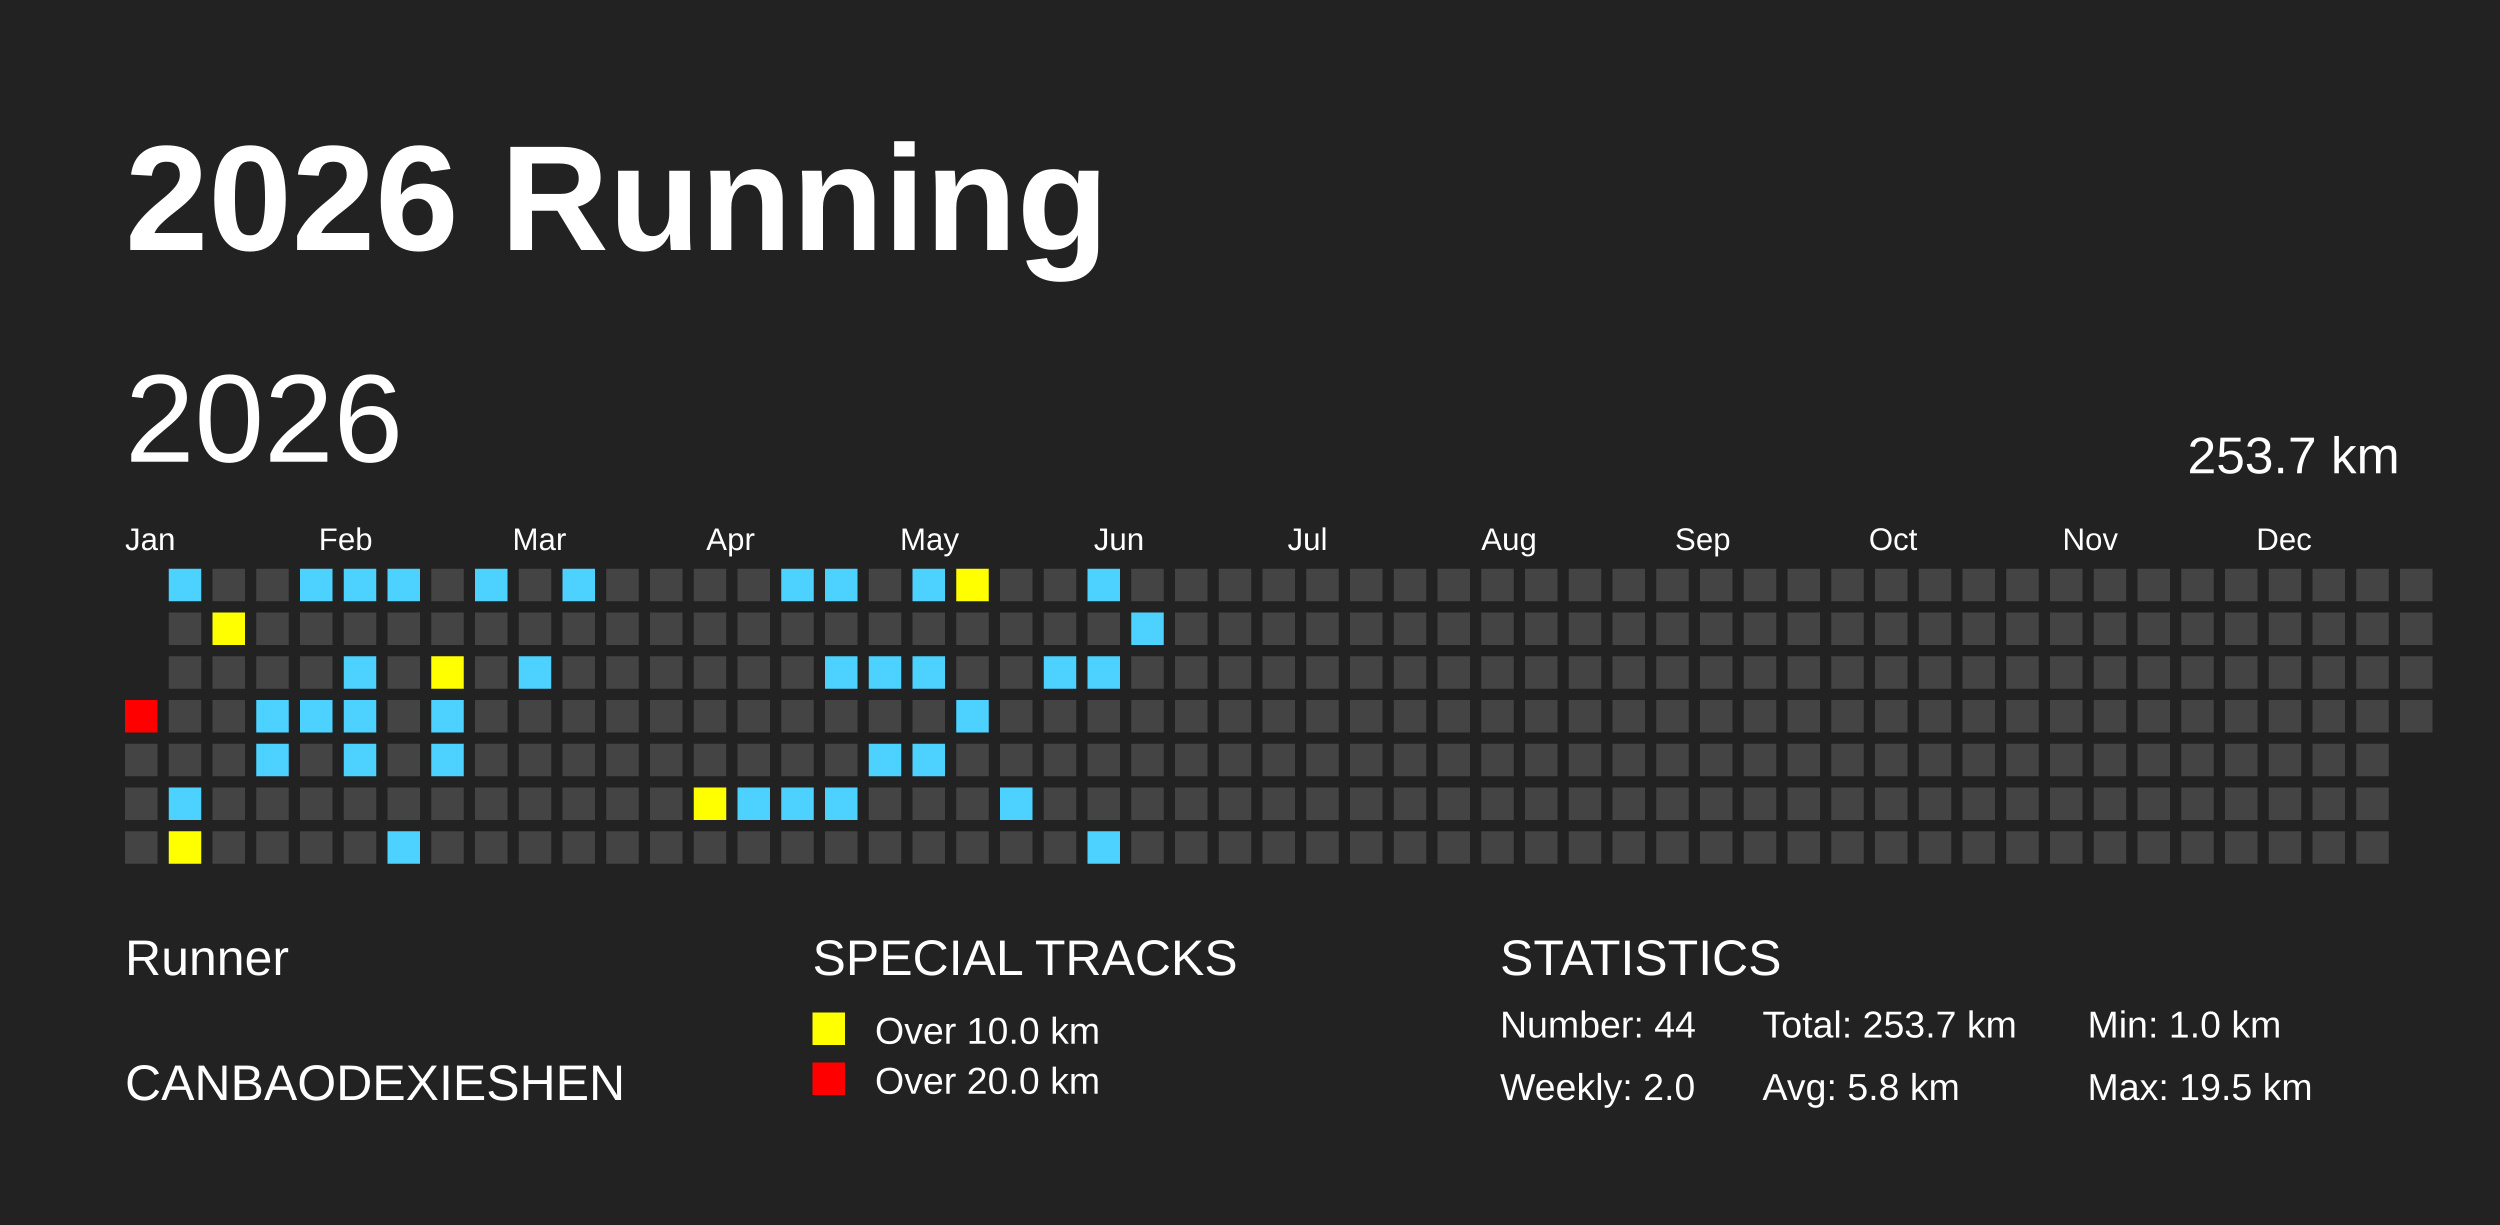
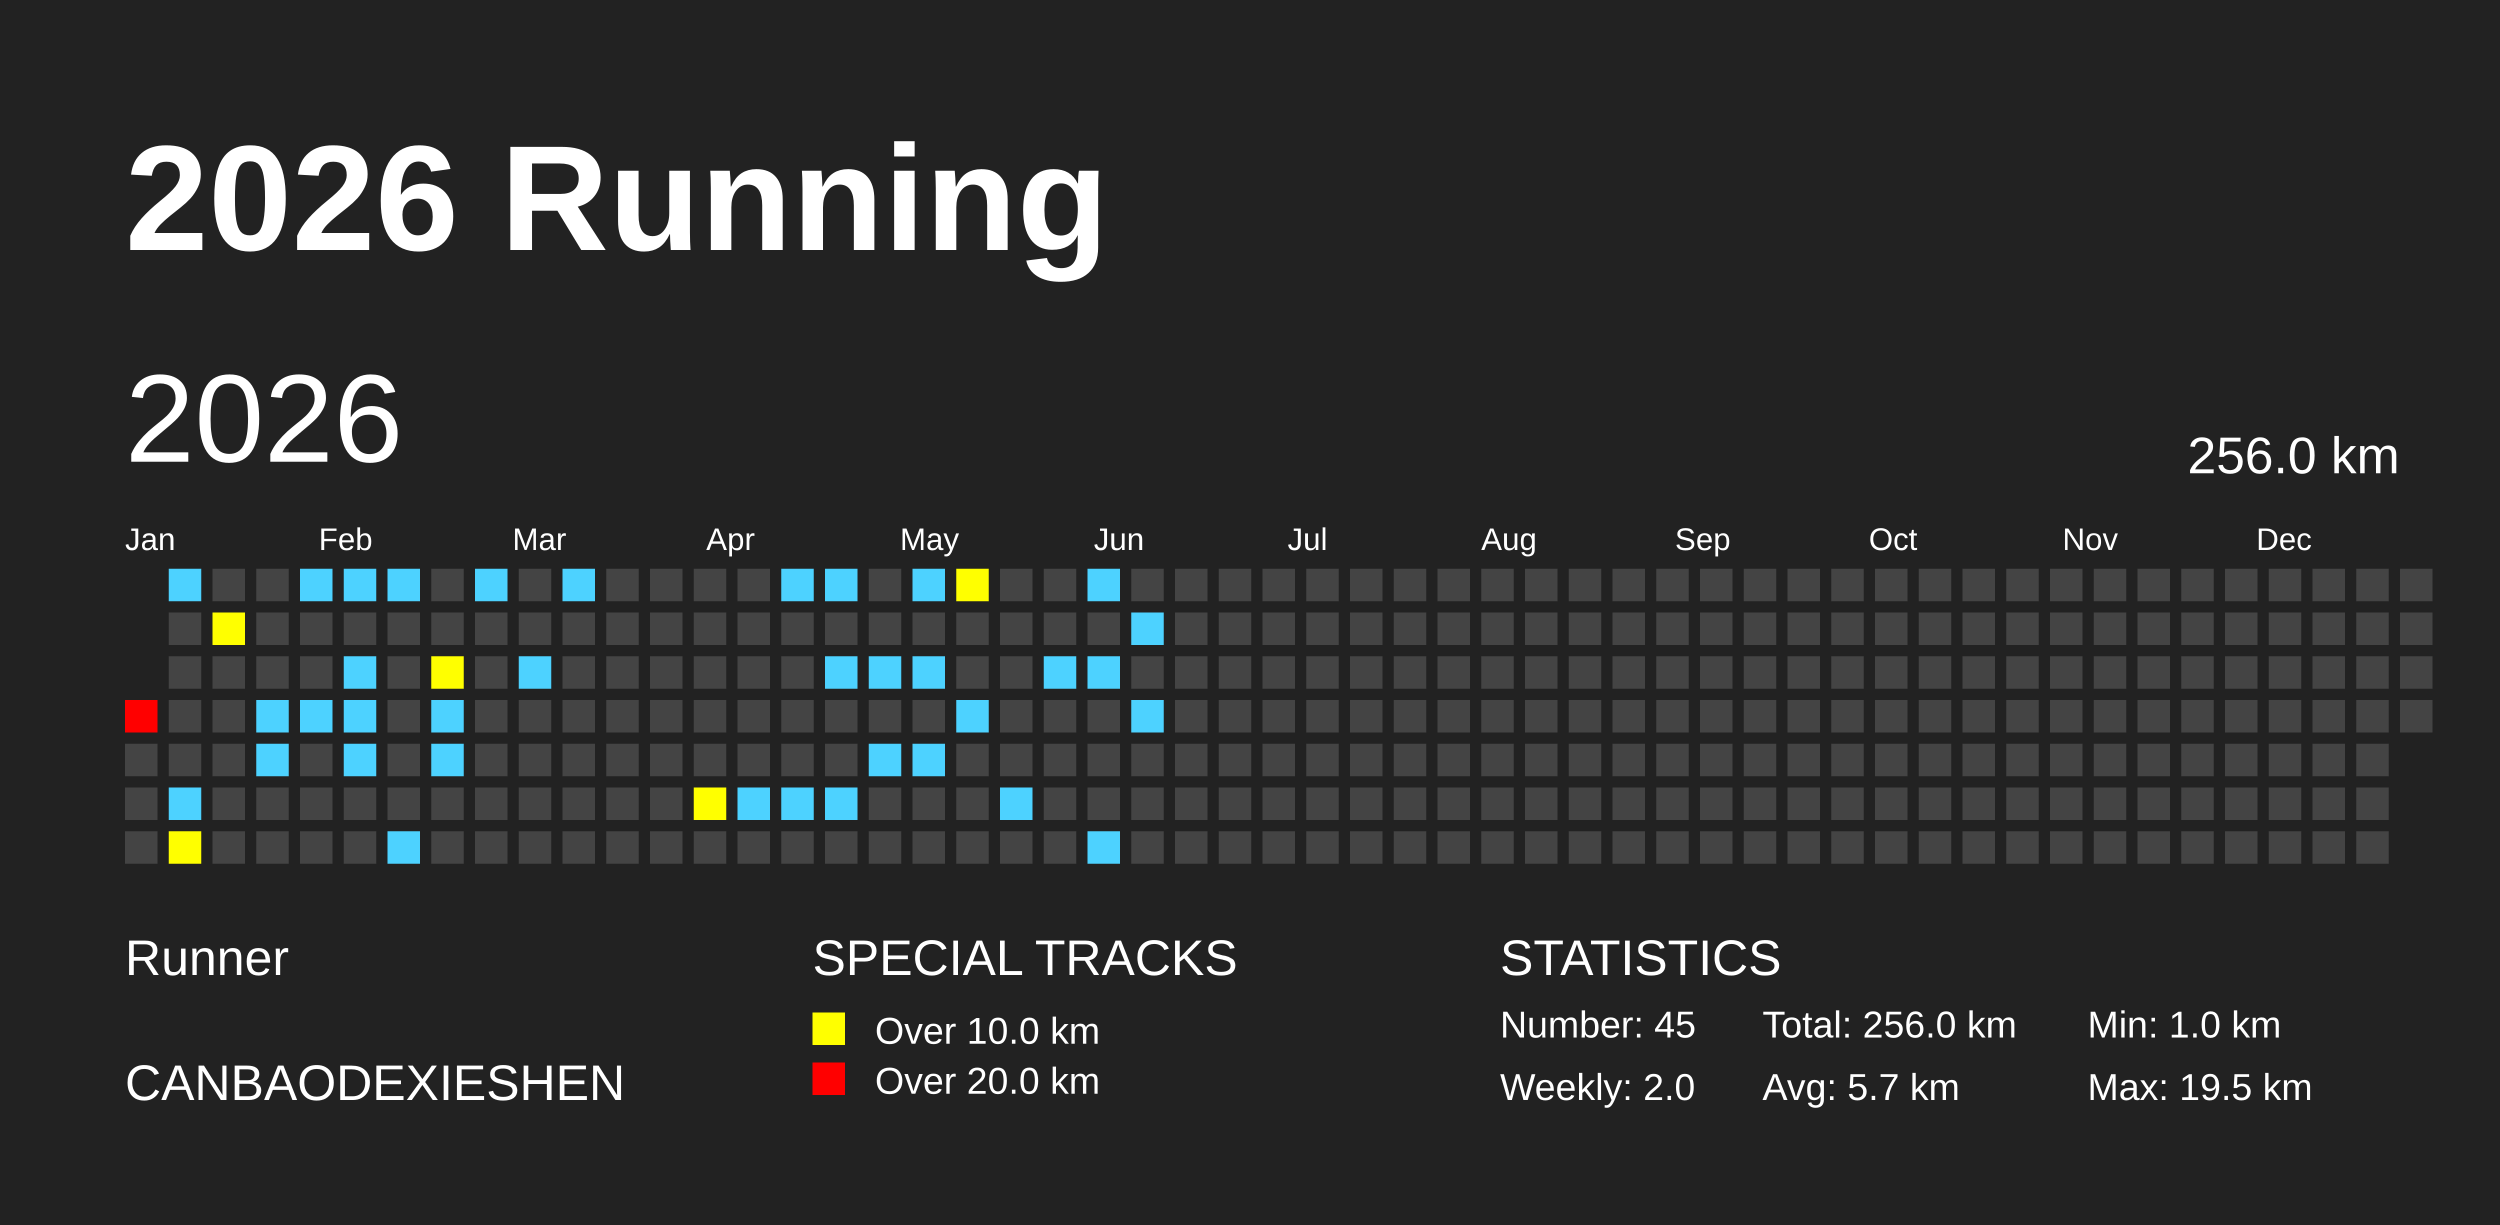
<svg xmlns="http://www.w3.org/2000/svg" baseProfile="full" height="98mm" version="1.1" viewBox="0,0,200,98" width="200mm">
  <defs>
    <pattern height="2" id="indoor-stripe" patternUnits="userSpaceOnUse" width="2">
      <line stroke="white" stroke-opacity="0.45" stroke-width="0.5" x1="0" x2="2" y1="2" y2="0" />
    </pattern>
  </defs>
  <rect fill="#222222" height="98" width="200" x="0" y="0" />
  <text fill="#FFFFFF" style="font-size:12px; font-family:Arial; font-weight:bold;" x="10" y="20">2026 Running</text>
  <text fill="#FFFFFF" style="font-size:4px; font-family:Arial" x="10" y="78">Runner</text>
  <text fill="#FFFFFF" style="font-size:4px; font-family:Arial" x="10" y="88">CANBAODEXIESHEN</text>
  <text fill="#FFFFFF" style="font-size:4px; font-family:Arial" x="65" y="78">SPECIAL TRACKS</text>
  <rect fill="yellow" height="2.6" width="2.6" x="65" y="81" />
  <text fill="#FFFFFF" style="font-size:3px; font-family:Arial" x="70" y="83.5">Over 10.0 km</text>
  <rect fill="red" height="2.6" width="2.6" x="65" y="85" />
  <text fill="#FFFFFF" style="font-size:3px; font-family:Arial" x="70" y="87.5">Over 20.0 km</text>
  <text fill="#FFFFFF" style="font-size:4px; font-family:Arial" x="120" y="78">STATISTICS</text>
-   <text fill="#FFFFFF" style="font-size:3px; font-family:Arial" x="120" y="83">Number: 44</text>
+   <text fill="#FFFFFF" style="font-size:3px; font-family:Arial" x="120" y="83">Number: 45</text>
  <text fill="#FFFFFF" style="font-size:3px; font-family:Arial" x="120" y="88">Weekly: 2.0</text>
-   <text fill="#FFFFFF" style="font-size:3px; font-family:Arial" x="141" y="83">Total: 253.7 km</text>
-   <text fill="#FFFFFF" style="font-size:3px; font-family:Arial" x="141" y="88">Avg: 5.8 km</text>
+   <text fill="#FFFFFF" style="font-size:3px; font-family:Arial" x="141" y="83">Total: 256.0 km</text>
+   <text fill="#FFFFFF" style="font-size:3px; font-family:Arial" x="141" y="88">Avg: 5.7 km</text>
  <text fill="#FFFFFF" style="font-size:3px; font-family:Arial" x="167" y="83">Min: 1.0 km</text>
  <text fill="#FFFFFF" style="font-size:3px; font-family:Arial" x="167" y="88">Max: 19.5 km</text>
  <text dominant-baseline="hanging" fill="#FFFFFF" style="font-size:10.0px; font-family:Arial;" x="10" y="30">2026</text>
-   <text dominant-baseline="hanging" fill="#FFFFFF" style="font-size:4.125px; font-family:Arial;" x="175" y="35">253.7 km</text>
+   <text dominant-baseline="hanging" fill="#FFFFFF" style="font-size:4.125px; font-family:Arial;" x="175" y="35">256.0 km</text>
  <text fill="#FFFFFF" style="font-size:2.5px; font-family:Arial" x="10.0" y="44">Jan</text>
  <text fill="#FFFFFF" style="font-size:2.5px; font-family:Arial" x="25.5" y="44">Feb</text>
  <text fill="#FFFFFF" style="font-size:2.5px; font-family:Arial" x="41.0" y="44">Mar</text>
  <text fill="#FFFFFF" style="font-size:2.5px; font-family:Arial" x="56.5" y="44">Apr</text>
  <text fill="#FFFFFF" style="font-size:2.5px; font-family:Arial" x="72.0" y="44">May</text>
  <text fill="#FFFFFF" style="font-size:2.5px; font-family:Arial" x="87.5" y="44">Jun</text>
  <text fill="#FFFFFF" style="font-size:2.5px; font-family:Arial" x="103.0" y="44">Jul</text>
  <text fill="#FFFFFF" style="font-size:2.5px; font-family:Arial" x="118.5" y="44">Aug</text>
  <text fill="#FFFFFF" style="font-size:2.5px; font-family:Arial" x="134.0" y="44">Sep</text>
  <text fill="#FFFFFF" style="font-size:2.5px; font-family:Arial" x="149.5" y="44">Oct</text>
  <text fill="#FFFFFF" style="font-size:2.5px; font-family:Arial" x="165.0" y="44">Nov</text>
  <text fill="#FFFFFF" style="font-size:2.5px; font-family:Arial" x="180.5" y="44">Dec</text>
  <rect fill="red" height="2.6" width="2.6" x="10.0" y="56.0" />
  <rect fill="#444444" height="2.6" width="2.6" x="10.0" y="59.5" />
  <rect fill="#444444" height="2.6" width="2.6" x="10.0" y="63.0" />
  <rect fill="#444444" height="2.6" width="2.6" x="10.0" y="66.5" />
  <rect fill="#4DD2FF" height="2.6" width="2.6" x="13.5" y="45.5" />
  <rect fill="#444444" height="2.6" width="2.6" x="13.5" y="49.0" />
  <rect fill="#444444" height="2.6" width="2.6" x="13.5" y="52.5" />
  <rect fill="#444444" height="2.6" width="2.6" x="13.5" y="56.0" />
  <rect fill="#444444" height="2.6" width="2.6" x="13.5" y="59.5" />
  <rect fill="#4DD2FF" height="2.6" width="2.6" x="13.5" y="63.0" />
  <rect fill="yellow" height="2.6" width="2.6" x="13.5" y="66.5" />
  <rect fill="#444444" height="2.6" width="2.6" x="17.0" y="45.5" />
  <rect fill="yellow" height="2.6" width="2.6" x="17.0" y="49.0" />
  <rect fill="#444444" height="2.6" width="2.6" x="17.0" y="52.5" />
  <rect fill="#444444" height="2.6" width="2.6" x="17.0" y="56.0" />
  <rect fill="#444444" height="2.6" width="2.6" x="17.0" y="59.5" />
  <rect fill="#444444" height="2.6" width="2.6" x="17.0" y="63.0" />
  <rect fill="#444444" height="2.6" width="2.6" x="17.0" y="66.5" />
  <rect fill="#444444" height="2.6" width="2.6" x="20.5" y="45.5" />
  <rect fill="#444444" height="2.6" width="2.6" x="20.5" y="49.0" />
  <rect fill="#444444" height="2.6" width="2.6" x="20.5" y="52.5" />
  <rect fill="#4DD2FF" height="2.6" width="2.6" x="20.5" y="56.0" />
  <rect fill="#4DD2FF" height="2.6" width="2.6" x="20.5" y="59.5" />
  <rect fill="#444444" height="2.6" width="2.6" x="20.5" y="63.0" />
  <rect fill="#444444" height="2.6" width="2.6" x="20.5" y="66.5" />
  <rect fill="#4DD2FF" height="2.6" width="2.6" x="24.0" y="45.5" />
  <rect fill="#444444" height="2.6" width="2.6" x="24.0" y="49.0" />
  <rect fill="#444444" height="2.6" width="2.6" x="24.0" y="52.5" />
  <rect fill="#4DD2FF" height="2.6" width="2.6" x="24.0" y="56.0" />
  <rect fill="#444444" height="2.6" width="2.6" x="24.0" y="59.5" />
  <rect fill="#444444" height="2.6" width="2.6" x="24.0" y="63.0" />
  <rect fill="#444444" height="2.6" width="2.6" x="24.0" y="66.5" />
  <rect fill="#4DD2FF" height="2.6" width="2.6" x="27.5" y="45.5" />
  <rect fill="#444444" height="2.6" width="2.6" x="27.5" y="49.0" />
  <rect fill="#4DD2FF" height="2.6" width="2.6" x="27.5" y="52.5" />
  <rect fill="#4DD2FF" height="2.6" width="2.6" x="27.5" y="56.0" />
  <rect fill="#4DD2FF" height="2.6" width="2.6" x="27.5" y="59.5" />
  <rect fill="#444444" height="2.6" width="2.6" x="27.5" y="63.0" />
  <rect fill="#444444" height="2.6" width="2.6" x="27.5" y="66.5" />
  <rect fill="#4DD2FF" height="2.6" width="2.6" x="31.0" y="45.5" />
  <rect fill="#444444" height="2.6" width="2.6" x="31.0" y="49.0" />
  <rect fill="#444444" height="2.6" width="2.6" x="31.0" y="52.5" />
  <rect fill="#444444" height="2.6" width="2.6" x="31.0" y="56.0" />
  <rect fill="#444444" height="2.6" width="2.6" x="31.0" y="59.5" />
  <rect fill="#444444" height="2.6" width="2.6" x="31.0" y="63.0" />
  <rect fill="#4DD2FF" height="2.6" width="2.6" x="31.0" y="66.5" />
  <rect fill="#444444" height="2.6" width="2.6" x="34.5" y="45.5" />
  <rect fill="#444444" height="2.6" width="2.6" x="34.5" y="49.0" />
  <rect fill="yellow" height="2.6" width="2.6" x="34.5" y="52.5" />
  <rect fill="#4DD2FF" height="2.6" width="2.6" x="34.5" y="56.0" />
  <rect fill="#4DD2FF" height="2.6" width="2.6" x="34.5" y="59.5" />
  <rect fill="#444444" height="2.6" width="2.6" x="34.5" y="63.0" />
  <rect fill="#444444" height="2.6" width="2.6" x="34.5" y="66.5" />
  <rect fill="#4DD2FF" height="2.6" width="2.6" x="38.0" y="45.5" />
  <rect fill="#444444" height="2.6" width="2.6" x="38.0" y="49.0" />
  <rect fill="#444444" height="2.6" width="2.6" x="38.0" y="52.5" />
  <rect fill="#444444" height="2.6" width="2.6" x="38.0" y="56.0" />
  <rect fill="#444444" height="2.6" width="2.6" x="38.0" y="59.5" />
  <rect fill="#444444" height="2.6" width="2.6" x="38.0" y="63.0" />
  <rect fill="#444444" height="2.6" width="2.6" x="38.0" y="66.5" />
  <rect fill="#444444" height="2.6" width="2.6" x="41.5" y="45.5" />
  <rect fill="#444444" height="2.6" width="2.6" x="41.5" y="49.0" />
  <rect fill="#4DD2FF" height="2.6" width="2.6" x="41.5" y="52.5" />
  <rect fill="#444444" height="2.6" width="2.6" x="41.5" y="56.0" />
  <rect fill="#444444" height="2.6" width="2.6" x="41.5" y="59.5" />
  <rect fill="#444444" height="2.6" width="2.6" x="41.5" y="63.0" />
  <rect fill="#444444" height="2.6" width="2.6" x="41.5" y="66.5" />
  <rect fill="#4DD2FF" height="2.6" width="2.6" x="45.0" y="45.5" />
  <rect fill="#444444" height="2.6" width="2.6" x="45.0" y="49.0" />
  <rect fill="#444444" height="2.6" width="2.6" x="45.0" y="52.5" />
  <rect fill="#444444" height="2.6" width="2.6" x="45.0" y="56.0" />
  <rect fill="#444444" height="2.6" width="2.6" x="45.0" y="59.5" />
  <rect fill="#444444" height="2.6" width="2.6" x="45.0" y="63.0" />
  <rect fill="#444444" height="2.6" width="2.6" x="45.0" y="66.5" />
  <rect fill="#444444" height="2.6" width="2.6" x="48.5" y="45.5" />
  <rect fill="#444444" height="2.6" width="2.6" x="48.5" y="49.0" />
  <rect fill="#444444" height="2.6" width="2.6" x="48.5" y="52.5" />
  <rect fill="#444444" height="2.6" width="2.6" x="48.5" y="56.0" />
  <rect fill="#444444" height="2.6" width="2.6" x="48.5" y="59.5" />
  <rect fill="#444444" height="2.6" width="2.6" x="48.5" y="63.0" />
  <rect fill="#444444" height="2.6" width="2.6" x="48.5" y="66.5" />
  <rect fill="#444444" height="2.6" width="2.6" x="52.0" y="45.5" />
  <rect fill="#444444" height="2.6" width="2.6" x="52.0" y="49.0" />
  <rect fill="#444444" height="2.6" width="2.6" x="52.0" y="52.5" />
  <rect fill="#444444" height="2.6" width="2.6" x="52.0" y="56.0" />
  <rect fill="#444444" height="2.6" width="2.6" x="52.0" y="59.5" />
  <rect fill="#444444" height="2.6" width="2.6" x="52.0" y="63.0" />
  <rect fill="#444444" height="2.6" width="2.6" x="52.0" y="66.5" />
  <rect fill="#444444" height="2.6" width="2.6" x="55.5" y="45.5" />
  <rect fill="#444444" height="2.6" width="2.6" x="55.5" y="49.0" />
  <rect fill="#444444" height="2.6" width="2.6" x="55.5" y="52.5" />
  <rect fill="#444444" height="2.6" width="2.6" x="55.5" y="56.0" />
  <rect fill="#444444" height="2.6" width="2.6" x="55.5" y="59.5" />
  <rect fill="yellow" height="2.6" width="2.6" x="55.5" y="63.0" />
  <rect fill="#444444" height="2.6" width="2.6" x="55.5" y="66.5" />
  <rect fill="#444444" height="2.6" width="2.6" x="59.0" y="45.5" />
  <rect fill="#444444" height="2.6" width="2.6" x="59.0" y="49.0" />
  <rect fill="#444444" height="2.6" width="2.6" x="59.0" y="52.5" />
  <rect fill="#444444" height="2.6" width="2.6" x="59.0" y="56.0" />
  <rect fill="#444444" height="2.6" width="2.6" x="59.0" y="59.5" />
  <rect fill="#4DD2FF" height="2.6" width="2.6" x="59.0" y="63.0" />
  <rect fill="#444444" height="2.6" width="2.6" x="59.0" y="66.5" />
  <rect fill="#4DD2FF" height="2.6" width="2.6" x="62.5" y="45.5" />
  <rect fill="#444444" height="2.6" width="2.6" x="62.5" y="49.0" />
  <rect fill="#444444" height="2.6" width="2.6" x="62.5" y="52.5" />
  <rect fill="#444444" height="2.6" width="2.6" x="62.5" y="56.0" />
  <rect fill="#444444" height="2.6" width="2.6" x="62.5" y="59.5" />
  <rect fill="#4DD2FF" height="2.6" width="2.6" x="62.5" y="63.0" />
  <rect fill="#444444" height="2.6" width="2.6" x="62.5" y="66.5" />
  <rect fill="#4DD2FF" height="2.6" width="2.6" x="66.0" y="45.5" />
  <rect fill="#444444" height="2.6" width="2.6" x="66.0" y="49.0" />
  <rect fill="#4DD2FF" height="2.6" width="2.6" x="66.0" y="52.5" />
  <rect fill="#444444" height="2.6" width="2.6" x="66.0" y="56.0" />
  <rect fill="#444444" height="2.6" width="2.6" x="66.0" y="59.5" />
  <rect fill="#4DD2FF" height="2.6" width="2.6" x="66.0" y="63.0" />
  <rect fill="#444444" height="2.6" width="2.6" x="66.0" y="66.5" />
  <rect fill="#444444" height="2.6" width="2.6" x="69.5" y="45.5" />
  <rect fill="#444444" height="2.6" width="2.6" x="69.5" y="49.0" />
  <rect fill="#4DD2FF" height="2.6" width="2.6" x="69.5" y="52.5" />
  <rect fill="#444444" height="2.6" width="2.6" x="69.5" y="56.0" />
  <rect fill="#4DD2FF" height="2.6" width="2.6" x="69.5" y="59.5" />
  <rect fill="#444444" height="2.6" width="2.6" x="69.5" y="63.0" />
  <rect fill="#444444" height="2.6" width="2.6" x="69.5" y="66.5" />
  <rect fill="#4DD2FF" height="2.6" width="2.6" x="73.0" y="45.5" />
  <rect fill="#444444" height="2.6" width="2.6" x="73.0" y="49.0" />
  <rect fill="#4DD2FF" height="2.6" width="2.6" x="73.0" y="52.5" />
  <rect fill="#444444" height="2.6" width="2.6" x="73.0" y="56.0" />
  <rect fill="#4DD2FF" height="2.6" width="2.6" x="73.0" y="59.5" />
  <rect fill="#444444" height="2.6" width="2.6" x="73.0" y="63.0" />
  <rect fill="#444444" height="2.6" width="2.6" x="73.0" y="66.5" />
  <rect fill="yellow" height="2.6" width="2.6" x="76.5" y="45.5" />
  <rect fill="#444444" height="2.6" width="2.6" x="76.5" y="49.0" />
  <rect fill="#444444" height="2.6" width="2.6" x="76.5" y="52.5" />
  <rect fill="#4DD2FF" height="2.6" width="2.6" x="76.5" y="56.0" />
  <rect fill="#444444" height="2.6" width="2.6" x="76.5" y="59.5" />
  <rect fill="#444444" height="2.6" width="2.6" x="76.5" y="63.0" />
  <rect fill="#444444" height="2.6" width="2.6" x="76.5" y="66.5" />
  <rect fill="#444444" height="2.6" width="2.6" x="80.0" y="45.5" />
  <rect fill="#444444" height="2.6" width="2.6" x="80.0" y="49.0" />
  <rect fill="#444444" height="2.6" width="2.6" x="80.0" y="52.5" />
  <rect fill="#444444" height="2.6" width="2.6" x="80.0" y="56.0" />
  <rect fill="#444444" height="2.6" width="2.6" x="80.0" y="59.5" />
  <rect fill="#4DD2FF" height="2.6" width="2.6" x="80.0" y="63.0" />
  <rect fill="#444444" height="2.6" width="2.6" x="80.0" y="66.5" />
  <rect fill="#444444" height="2.6" width="2.6" x="83.5" y="45.5" />
  <rect fill="#444444" height="2.6" width="2.6" x="83.5" y="49.0" />
  <rect fill="#4DD2FF" height="2.6" width="2.6" x="83.5" y="52.5" />
  <rect fill="#444444" height="2.6" width="2.6" x="83.5" y="56.0" />
  <rect fill="#444444" height="2.6" width="2.6" x="83.5" y="59.5" />
  <rect fill="#444444" height="2.6" width="2.6" x="83.5" y="63.0" />
  <rect fill="#444444" height="2.6" width="2.6" x="83.5" y="66.5" />
  <rect fill="#4DD2FF" height="2.6" width="2.6" x="87.0" y="45.5" />
  <rect fill="#444444" height="2.6" width="2.6" x="87.0" y="49.0" />
  <rect fill="#4DD2FF" height="2.6" width="2.6" x="87.0" y="52.5" />
  <rect fill="#444444" height="2.6" width="2.6" x="87.0" y="56.0" />
  <rect fill="#444444" height="2.6" width="2.6" x="87.0" y="59.5" />
  <rect fill="#444444" height="2.6" width="2.6" x="87.0" y="63.0" />
  <rect fill="#4DD2FF" height="2.6" width="2.6" x="87.0" y="66.5" />
  <rect fill="#444444" height="2.6" width="2.6" x="90.5" y="45.5" />
  <rect fill="#4DD2FF" height="2.6" width="2.6" x="90.5" y="49.0" />
  <rect fill="#444444" height="2.6" width="2.6" x="90.5" y="52.5" />
-   <rect fill="#444444" height="2.6" width="2.6" x="90.5" y="56.0" />
+   <rect fill="#4DD2FF" height="2.6" width="2.6" x="90.5" y="56.0" />
  <rect fill="#444444" height="2.6" width="2.6" x="90.5" y="59.5" />
  <rect fill="#444444" height="2.6" width="2.6" x="90.5" y="63.0" />
  <rect fill="#444444" height="2.6" width="2.6" x="90.5" y="66.5" />
  <rect fill="#444444" height="2.6" width="2.6" x="94.0" y="45.5" />
  <rect fill="#444444" height="2.6" width="2.6" x="94.0" y="49.0" />
  <rect fill="#444444" height="2.6" width="2.6" x="94.0" y="52.5" />
  <rect fill="#444444" height="2.6" width="2.6" x="94.0" y="56.0" />
  <rect fill="#444444" height="2.6" width="2.6" x="94.0" y="59.5" />
  <rect fill="#444444" height="2.6" width="2.6" x="94.0" y="63.0" />
  <rect fill="#444444" height="2.6" width="2.6" x="94.0" y="66.5" />
  <rect fill="#444444" height="2.6" width="2.6" x="97.5" y="45.5" />
  <rect fill="#444444" height="2.6" width="2.6" x="97.5" y="49.0" />
  <rect fill="#444444" height="2.6" width="2.6" x="97.5" y="52.5" />
  <rect fill="#444444" height="2.6" width="2.6" x="97.5" y="56.0" />
  <rect fill="#444444" height="2.6" width="2.6" x="97.5" y="59.5" />
  <rect fill="#444444" height="2.6" width="2.6" x="97.5" y="63.0" />
  <rect fill="#444444" height="2.6" width="2.6" x="97.5" y="66.5" />
  <rect fill="#444444" height="2.6" width="2.6" x="101.0" y="45.5" />
  <rect fill="#444444" height="2.6" width="2.6" x="101.0" y="49.0" />
  <rect fill="#444444" height="2.6" width="2.6" x="101.0" y="52.5" />
  <rect fill="#444444" height="2.6" width="2.6" x="101.0" y="56.0" />
  <rect fill="#444444" height="2.6" width="2.6" x="101.0" y="59.5" />
  <rect fill="#444444" height="2.6" width="2.6" x="101.0" y="63.0" />
  <rect fill="#444444" height="2.6" width="2.6" x="101.0" y="66.5" />
  <rect fill="#444444" height="2.6" width="2.6" x="104.5" y="45.5" />
  <rect fill="#444444" height="2.6" width="2.6" x="104.5" y="49.0" />
  <rect fill="#444444" height="2.6" width="2.6" x="104.5" y="52.5" />
  <rect fill="#444444" height="2.6" width="2.6" x="104.5" y="56.0" />
  <rect fill="#444444" height="2.6" width="2.6" x="104.5" y="59.5" />
  <rect fill="#444444" height="2.6" width="2.6" x="104.5" y="63.0" />
  <rect fill="#444444" height="2.6" width="2.6" x="104.5" y="66.5" />
  <rect fill="#444444" height="2.6" width="2.6" x="108.0" y="45.5" />
  <rect fill="#444444" height="2.6" width="2.6" x="108.0" y="49.0" />
  <rect fill="#444444" height="2.6" width="2.6" x="108.0" y="52.5" />
  <rect fill="#444444" height="2.6" width="2.6" x="108.0" y="56.0" />
  <rect fill="#444444" height="2.6" width="2.6" x="108.0" y="59.5" />
  <rect fill="#444444" height="2.6" width="2.6" x="108.0" y="63.0" />
  <rect fill="#444444" height="2.6" width="2.6" x="108.0" y="66.5" />
  <rect fill="#444444" height="2.6" width="2.6" x="111.5" y="45.5" />
  <rect fill="#444444" height="2.6" width="2.6" x="111.5" y="49.0" />
  <rect fill="#444444" height="2.6" width="2.6" x="111.5" y="52.5" />
  <rect fill="#444444" height="2.6" width="2.6" x="111.5" y="56.0" />
  <rect fill="#444444" height="2.6" width="2.6" x="111.5" y="59.5" />
  <rect fill="#444444" height="2.6" width="2.6" x="111.5" y="63.0" />
  <rect fill="#444444" height="2.6" width="2.6" x="111.5" y="66.5" />
  <rect fill="#444444" height="2.6" width="2.6" x="115.0" y="45.5" />
  <rect fill="#444444" height="2.6" width="2.6" x="115.0" y="49.0" />
  <rect fill="#444444" height="2.6" width="2.6" x="115.0" y="52.5" />
  <rect fill="#444444" height="2.6" width="2.6" x="115.0" y="56.0" />
  <rect fill="#444444" height="2.6" width="2.6" x="115.0" y="59.5" />
  <rect fill="#444444" height="2.6" width="2.6" x="115.0" y="63.0" />
  <rect fill="#444444" height="2.6" width="2.6" x="115.0" y="66.5" />
  <rect fill="#444444" height="2.6" width="2.6" x="118.5" y="45.5" />
  <rect fill="#444444" height="2.6" width="2.6" x="118.5" y="49.0" />
  <rect fill="#444444" height="2.6" width="2.6" x="118.5" y="52.5" />
  <rect fill="#444444" height="2.6" width="2.6" x="118.5" y="56.0" />
  <rect fill="#444444" height="2.6" width="2.6" x="118.5" y="59.5" />
  <rect fill="#444444" height="2.6" width="2.6" x="118.5" y="63.0" />
  <rect fill="#444444" height="2.6" width="2.6" x="118.5" y="66.5" />
  <rect fill="#444444" height="2.6" width="2.6" x="122.0" y="45.5" />
  <rect fill="#444444" height="2.6" width="2.6" x="122.0" y="49.0" />
  <rect fill="#444444" height="2.6" width="2.6" x="122.0" y="52.5" />
  <rect fill="#444444" height="2.6" width="2.6" x="122.0" y="56.0" />
  <rect fill="#444444" height="2.6" width="2.6" x="122.0" y="59.5" />
  <rect fill="#444444" height="2.6" width="2.6" x="122.0" y="63.0" />
  <rect fill="#444444" height="2.6" width="2.6" x="122.0" y="66.5" />
  <rect fill="#444444" height="2.6" width="2.6" x="125.5" y="45.5" />
  <rect fill="#444444" height="2.6" width="2.6" x="125.5" y="49.0" />
  <rect fill="#444444" height="2.6" width="2.6" x="125.5" y="52.5" />
  <rect fill="#444444" height="2.6" width="2.6" x="125.5" y="56.0" />
  <rect fill="#444444" height="2.6" width="2.6" x="125.5" y="59.5" />
  <rect fill="#444444" height="2.6" width="2.6" x="125.5" y="63.0" />
  <rect fill="#444444" height="2.6" width="2.6" x="125.5" y="66.5" />
  <rect fill="#444444" height="2.6" width="2.6" x="129.0" y="45.5" />
  <rect fill="#444444" height="2.6" width="2.6" x="129.0" y="49.0" />
  <rect fill="#444444" height="2.6" width="2.6" x="129.0" y="52.5" />
  <rect fill="#444444" height="2.6" width="2.6" x="129.0" y="56.0" />
  <rect fill="#444444" height="2.6" width="2.6" x="129.0" y="59.5" />
  <rect fill="#444444" height="2.6" width="2.6" x="129.0" y="63.0" />
  <rect fill="#444444" height="2.6" width="2.6" x="129.0" y="66.5" />
  <rect fill="#444444" height="2.6" width="2.6" x="132.5" y="45.5" />
  <rect fill="#444444" height="2.6" width="2.6" x="132.5" y="49.0" />
  <rect fill="#444444" height="2.6" width="2.6" x="132.5" y="52.5" />
  <rect fill="#444444" height="2.6" width="2.6" x="132.5" y="56.0" />
  <rect fill="#444444" height="2.6" width="2.6" x="132.5" y="59.5" />
  <rect fill="#444444" height="2.6" width="2.6" x="132.5" y="63.0" />
  <rect fill="#444444" height="2.6" width="2.6" x="132.5" y="66.5" />
  <rect fill="#444444" height="2.6" width="2.6" x="136.0" y="45.5" />
  <rect fill="#444444" height="2.6" width="2.6" x="136.0" y="49.0" />
  <rect fill="#444444" height="2.6" width="2.6" x="136.0" y="52.5" />
  <rect fill="#444444" height="2.6" width="2.6" x="136.0" y="56.0" />
  <rect fill="#444444" height="2.6" width="2.6" x="136.0" y="59.5" />
  <rect fill="#444444" height="2.6" width="2.6" x="136.0" y="63.0" />
  <rect fill="#444444" height="2.6" width="2.6" x="136.0" y="66.5" />
  <rect fill="#444444" height="2.6" width="2.6" x="139.5" y="45.5" />
  <rect fill="#444444" height="2.6" width="2.6" x="139.5" y="49.0" />
  <rect fill="#444444" height="2.6" width="2.6" x="139.5" y="52.5" />
  <rect fill="#444444" height="2.6" width="2.6" x="139.5" y="56.0" />
  <rect fill="#444444" height="2.6" width="2.6" x="139.5" y="59.5" />
  <rect fill="#444444" height="2.6" width="2.6" x="139.5" y="63.0" />
  <rect fill="#444444" height="2.6" width="2.6" x="139.5" y="66.5" />
  <rect fill="#444444" height="2.6" width="2.6" x="143.0" y="45.5" />
  <rect fill="#444444" height="2.6" width="2.6" x="143.0" y="49.0" />
  <rect fill="#444444" height="2.6" width="2.6" x="143.0" y="52.5" />
  <rect fill="#444444" height="2.6" width="2.6" x="143.0" y="56.0" />
  <rect fill="#444444" height="2.6" width="2.6" x="143.0" y="59.5" />
  <rect fill="#444444" height="2.6" width="2.6" x="143.0" y="63.0" />
  <rect fill="#444444" height="2.6" width="2.6" x="143.0" y="66.5" />
  <rect fill="#444444" height="2.6" width="2.6" x="146.5" y="45.5" />
  <rect fill="#444444" height="2.6" width="2.6" x="146.5" y="49.0" />
  <rect fill="#444444" height="2.6" width="2.6" x="146.5" y="52.5" />
  <rect fill="#444444" height="2.6" width="2.6" x="146.5" y="56.0" />
  <rect fill="#444444" height="2.6" width="2.6" x="146.5" y="59.5" />
  <rect fill="#444444" height="2.6" width="2.6" x="146.5" y="63.0" />
  <rect fill="#444444" height="2.6" width="2.6" x="146.5" y="66.5" />
  <rect fill="#444444" height="2.6" width="2.6" x="150.0" y="45.5" />
  <rect fill="#444444" height="2.6" width="2.6" x="150.0" y="49.0" />
  <rect fill="#444444" height="2.6" width="2.6" x="150.0" y="52.5" />
  <rect fill="#444444" height="2.6" width="2.6" x="150.0" y="56.0" />
  <rect fill="#444444" height="2.6" width="2.6" x="150.0" y="59.5" />
  <rect fill="#444444" height="2.6" width="2.6" x="150.0" y="63.0" />
  <rect fill="#444444" height="2.6" width="2.6" x="150.0" y="66.5" />
  <rect fill="#444444" height="2.6" width="2.6" x="153.5" y="45.5" />
  <rect fill="#444444" height="2.6" width="2.6" x="153.5" y="49.0" />
  <rect fill="#444444" height="2.6" width="2.6" x="153.5" y="52.5" />
  <rect fill="#444444" height="2.6" width="2.6" x="153.5" y="56.0" />
  <rect fill="#444444" height="2.6" width="2.6" x="153.5" y="59.5" />
  <rect fill="#444444" height="2.6" width="2.6" x="153.5" y="63.0" />
  <rect fill="#444444" height="2.6" width="2.6" x="153.5" y="66.5" />
  <rect fill="#444444" height="2.6" width="2.6" x="157.0" y="45.5" />
  <rect fill="#444444" height="2.6" width="2.6" x="157.0" y="49.0" />
  <rect fill="#444444" height="2.6" width="2.6" x="157.0" y="52.5" />
  <rect fill="#444444" height="2.6" width="2.6" x="157.0" y="56.0" />
  <rect fill="#444444" height="2.6" width="2.6" x="157.0" y="59.5" />
  <rect fill="#444444" height="2.6" width="2.6" x="157.0" y="63.0" />
  <rect fill="#444444" height="2.6" width="2.6" x="157.0" y="66.5" />
  <rect fill="#444444" height="2.6" width="2.6" x="160.5" y="45.5" />
  <rect fill="#444444" height="2.6" width="2.6" x="160.5" y="49.0" />
  <rect fill="#444444" height="2.6" width="2.6" x="160.5" y="52.5" />
  <rect fill="#444444" height="2.6" width="2.6" x="160.5" y="56.0" />
  <rect fill="#444444" height="2.6" width="2.6" x="160.5" y="59.5" />
  <rect fill="#444444" height="2.6" width="2.6" x="160.5" y="63.0" />
  <rect fill="#444444" height="2.6" width="2.6" x="160.5" y="66.5" />
  <rect fill="#444444" height="2.6" width="2.6" x="164.0" y="45.5" />
  <rect fill="#444444" height="2.6" width="2.6" x="164.0" y="49.0" />
  <rect fill="#444444" height="2.6" width="2.6" x="164.0" y="52.5" />
  <rect fill="#444444" height="2.6" width="2.6" x="164.0" y="56.0" />
  <rect fill="#444444" height="2.6" width="2.6" x="164.0" y="59.5" />
  <rect fill="#444444" height="2.6" width="2.6" x="164.0" y="63.0" />
  <rect fill="#444444" height="2.6" width="2.6" x="164.0" y="66.5" />
  <rect fill="#444444" height="2.6" width="2.6" x="167.5" y="45.5" />
  <rect fill="#444444" height="2.6" width="2.6" x="167.5" y="49.0" />
  <rect fill="#444444" height="2.6" width="2.6" x="167.5" y="52.5" />
  <rect fill="#444444" height="2.6" width="2.6" x="167.5" y="56.0" />
  <rect fill="#444444" height="2.6" width="2.6" x="167.5" y="59.5" />
  <rect fill="#444444" height="2.6" width="2.6" x="167.5" y="63.0" />
  <rect fill="#444444" height="2.6" width="2.6" x="167.5" y="66.5" />
  <rect fill="#444444" height="2.6" width="2.6" x="171.0" y="45.5" />
  <rect fill="#444444" height="2.6" width="2.6" x="171.0" y="49.0" />
  <rect fill="#444444" height="2.6" width="2.6" x="171.0" y="52.5" />
  <rect fill="#444444" height="2.6" width="2.6" x="171.0" y="56.0" />
  <rect fill="#444444" height="2.6" width="2.6" x="171.0" y="59.5" />
  <rect fill="#444444" height="2.6" width="2.6" x="171.0" y="63.0" />
  <rect fill="#444444" height="2.6" width="2.6" x="171.0" y="66.5" />
  <rect fill="#444444" height="2.6" width="2.6" x="174.5" y="45.5" />
  <rect fill="#444444" height="2.6" width="2.6" x="174.5" y="49.0" />
  <rect fill="#444444" height="2.6" width="2.6" x="174.5" y="52.5" />
  <rect fill="#444444" height="2.6" width="2.6" x="174.5" y="56.0" />
  <rect fill="#444444" height="2.6" width="2.6" x="174.5" y="59.5" />
  <rect fill="#444444" height="2.6" width="2.6" x="174.5" y="63.0" />
  <rect fill="#444444" height="2.6" width="2.6" x="174.5" y="66.5" />
  <rect fill="#444444" height="2.6" width="2.6" x="178.0" y="45.5" />
  <rect fill="#444444" height="2.6" width="2.6" x="178.0" y="49.0" />
  <rect fill="#444444" height="2.6" width="2.6" x="178.0" y="52.5" />
  <rect fill="#444444" height="2.6" width="2.6" x="178.0" y="56.0" />
  <rect fill="#444444" height="2.6" width="2.6" x="178.0" y="59.5" />
  <rect fill="#444444" height="2.6" width="2.6" x="178.0" y="63.0" />
  <rect fill="#444444" height="2.6" width="2.6" x="178.0" y="66.5" />
  <rect fill="#444444" height="2.6" width="2.6" x="181.5" y="45.5" />
  <rect fill="#444444" height="2.6" width="2.6" x="181.5" y="49.0" />
  <rect fill="#444444" height="2.6" width="2.6" x="181.5" y="52.5" />
  <rect fill="#444444" height="2.6" width="2.6" x="181.5" y="56.0" />
  <rect fill="#444444" height="2.6" width="2.6" x="181.5" y="59.5" />
  <rect fill="#444444" height="2.6" width="2.6" x="181.5" y="63.0" />
  <rect fill="#444444" height="2.6" width="2.6" x="181.5" y="66.5" />
  <rect fill="#444444" height="2.6" width="2.6" x="185.0" y="45.5" />
  <rect fill="#444444" height="2.6" width="2.6" x="185.0" y="49.0" />
  <rect fill="#444444" height="2.6" width="2.6" x="185.0" y="52.5" />
  <rect fill="#444444" height="2.6" width="2.6" x="185.0" y="56.0" />
  <rect fill="#444444" height="2.6" width="2.6" x="185.0" y="59.5" />
  <rect fill="#444444" height="2.6" width="2.6" x="185.0" y="63.0" />
  <rect fill="#444444" height="2.6" width="2.6" x="185.0" y="66.5" />
  <rect fill="#444444" height="2.6" width="2.6" x="188.5" y="45.5" />
  <rect fill="#444444" height="2.6" width="2.6" x="188.5" y="49.0" />
  <rect fill="#444444" height="2.6" width="2.6" x="188.5" y="52.5" />
  <rect fill="#444444" height="2.6" width="2.6" x="188.5" y="56.0" />
  <rect fill="#444444" height="2.6" width="2.6" x="188.5" y="59.5" />
  <rect fill="#444444" height="2.6" width="2.6" x="188.5" y="63.0" />
  <rect fill="#444444" height="2.6" width="2.6" x="188.5" y="66.5" />
  <rect fill="#444444" height="2.6" width="2.6" x="192.0" y="45.5" />
  <rect fill="#444444" height="2.6" width="2.6" x="192.0" y="49.0" />
  <rect fill="#444444" height="2.6" width="2.6" x="192.0" y="52.5" />
  <rect fill="#444444" height="2.6" width="2.6" x="192.0" y="56.0" />
</svg>
